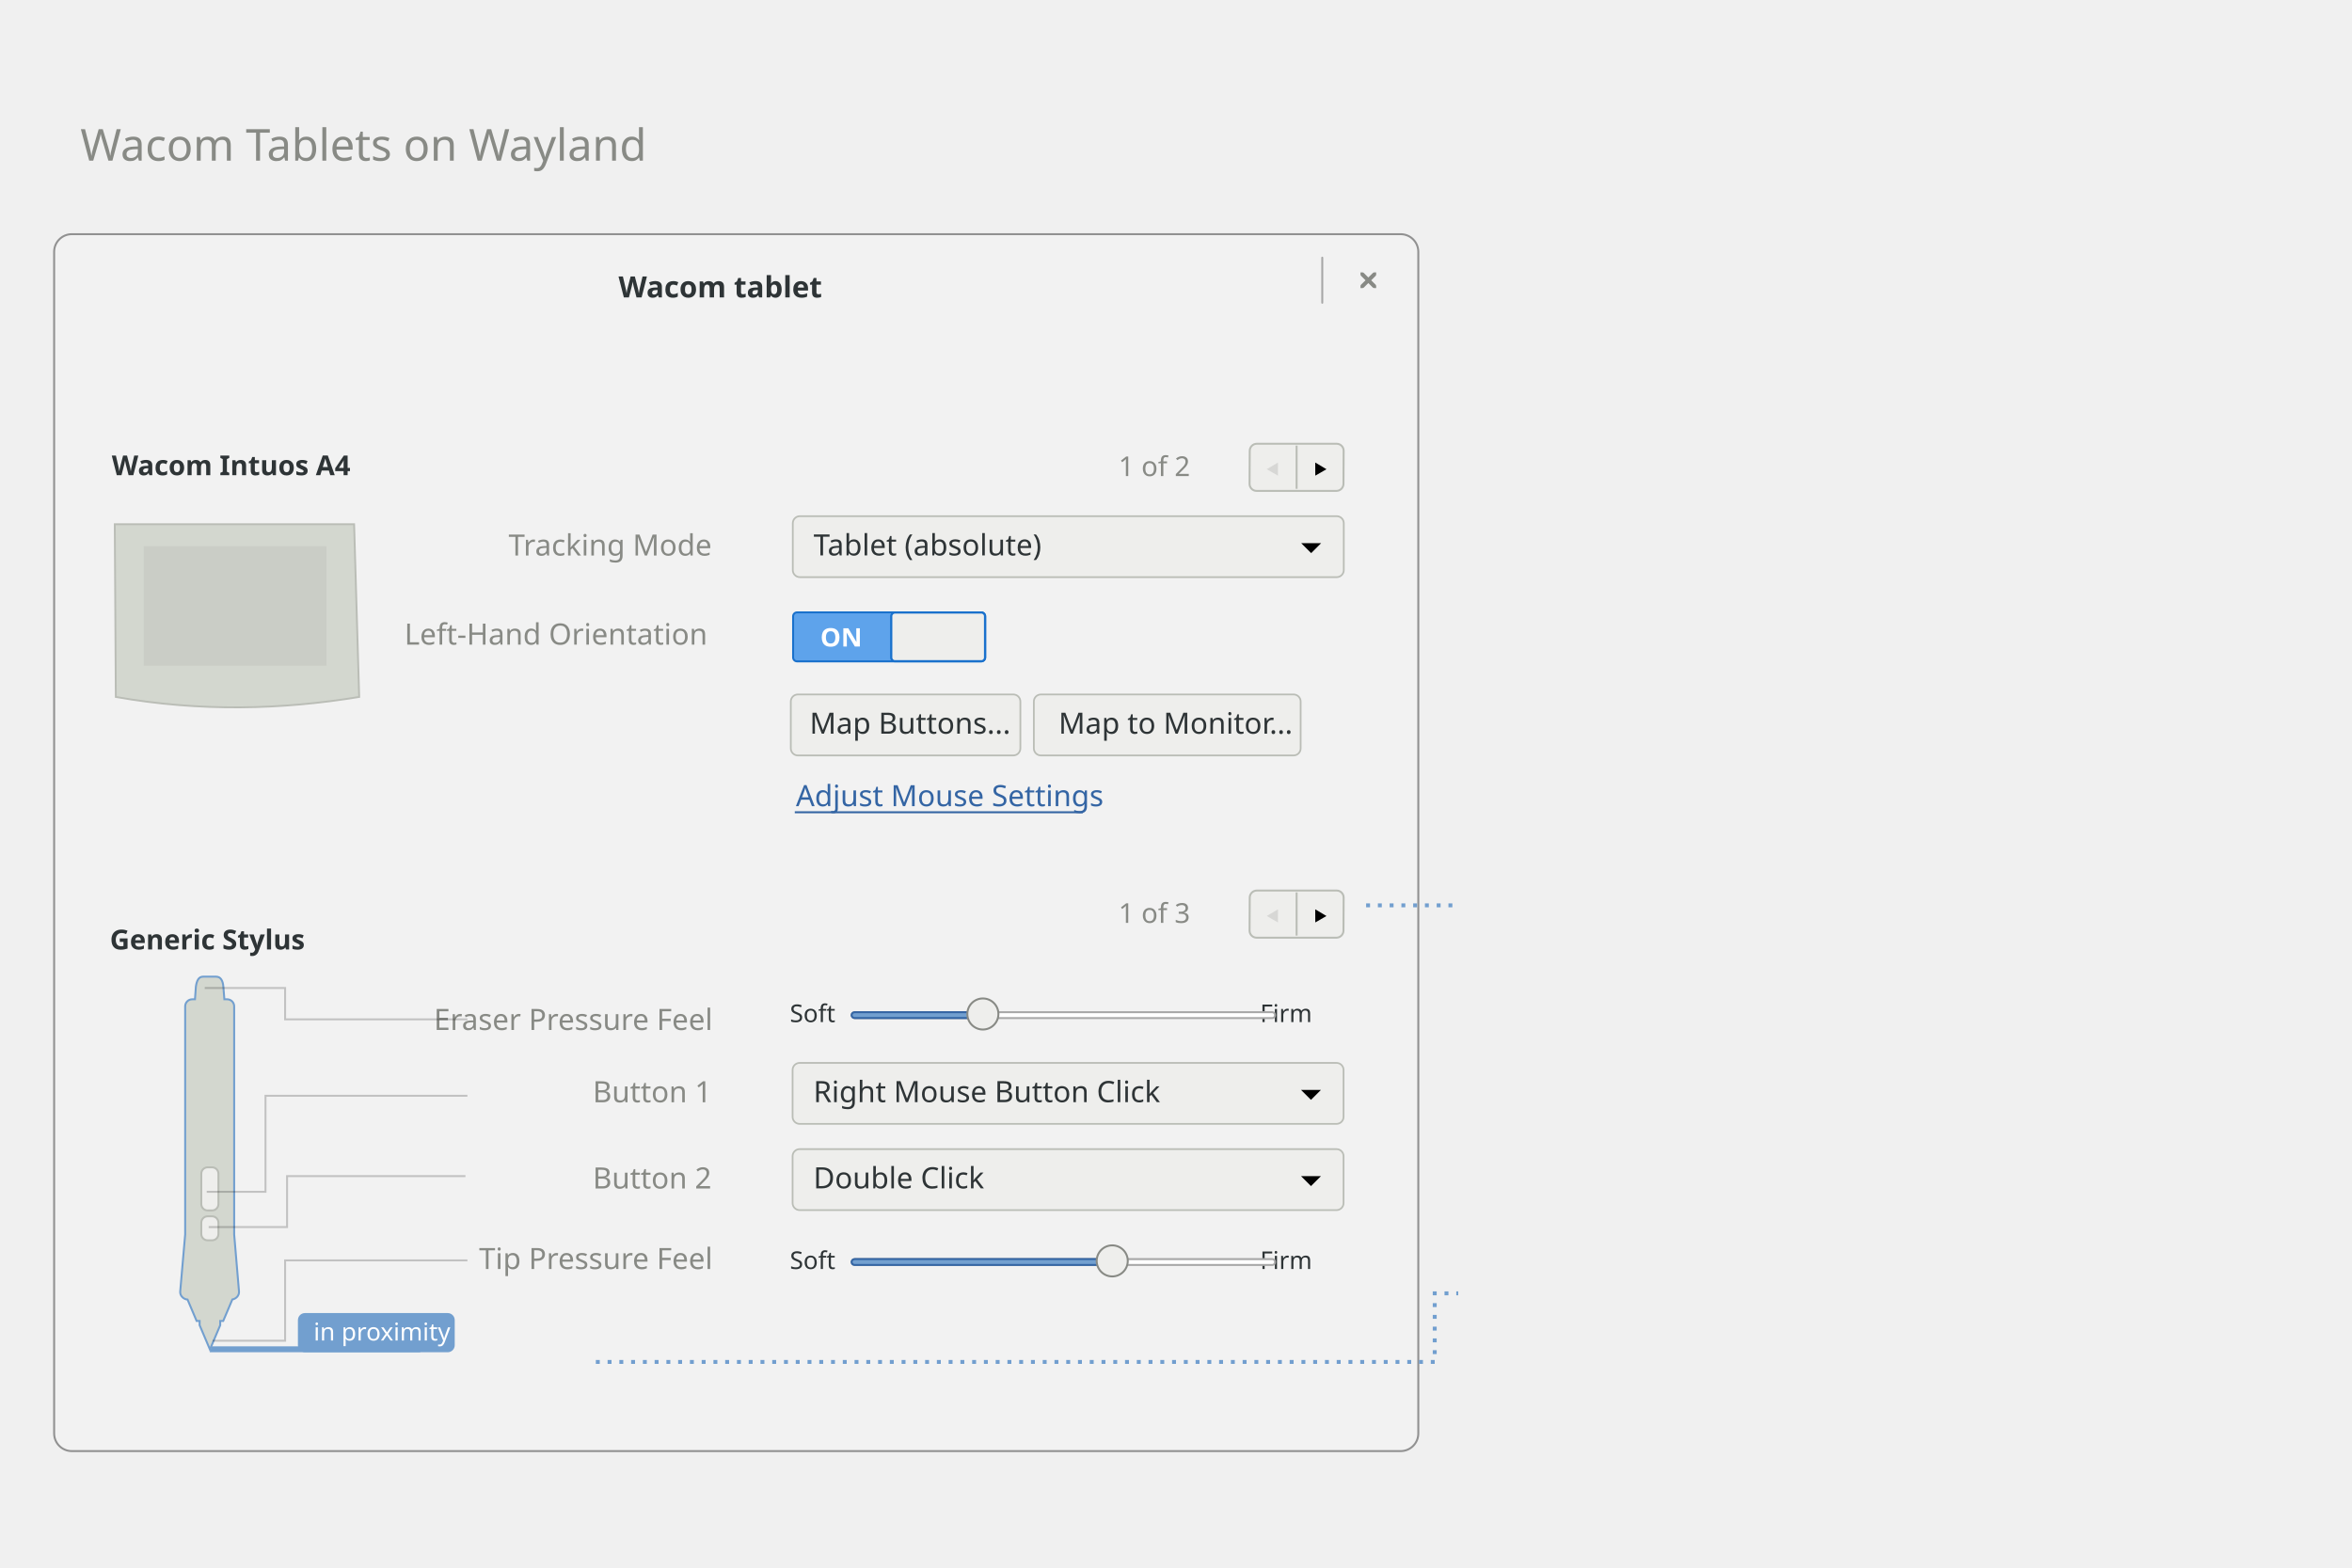
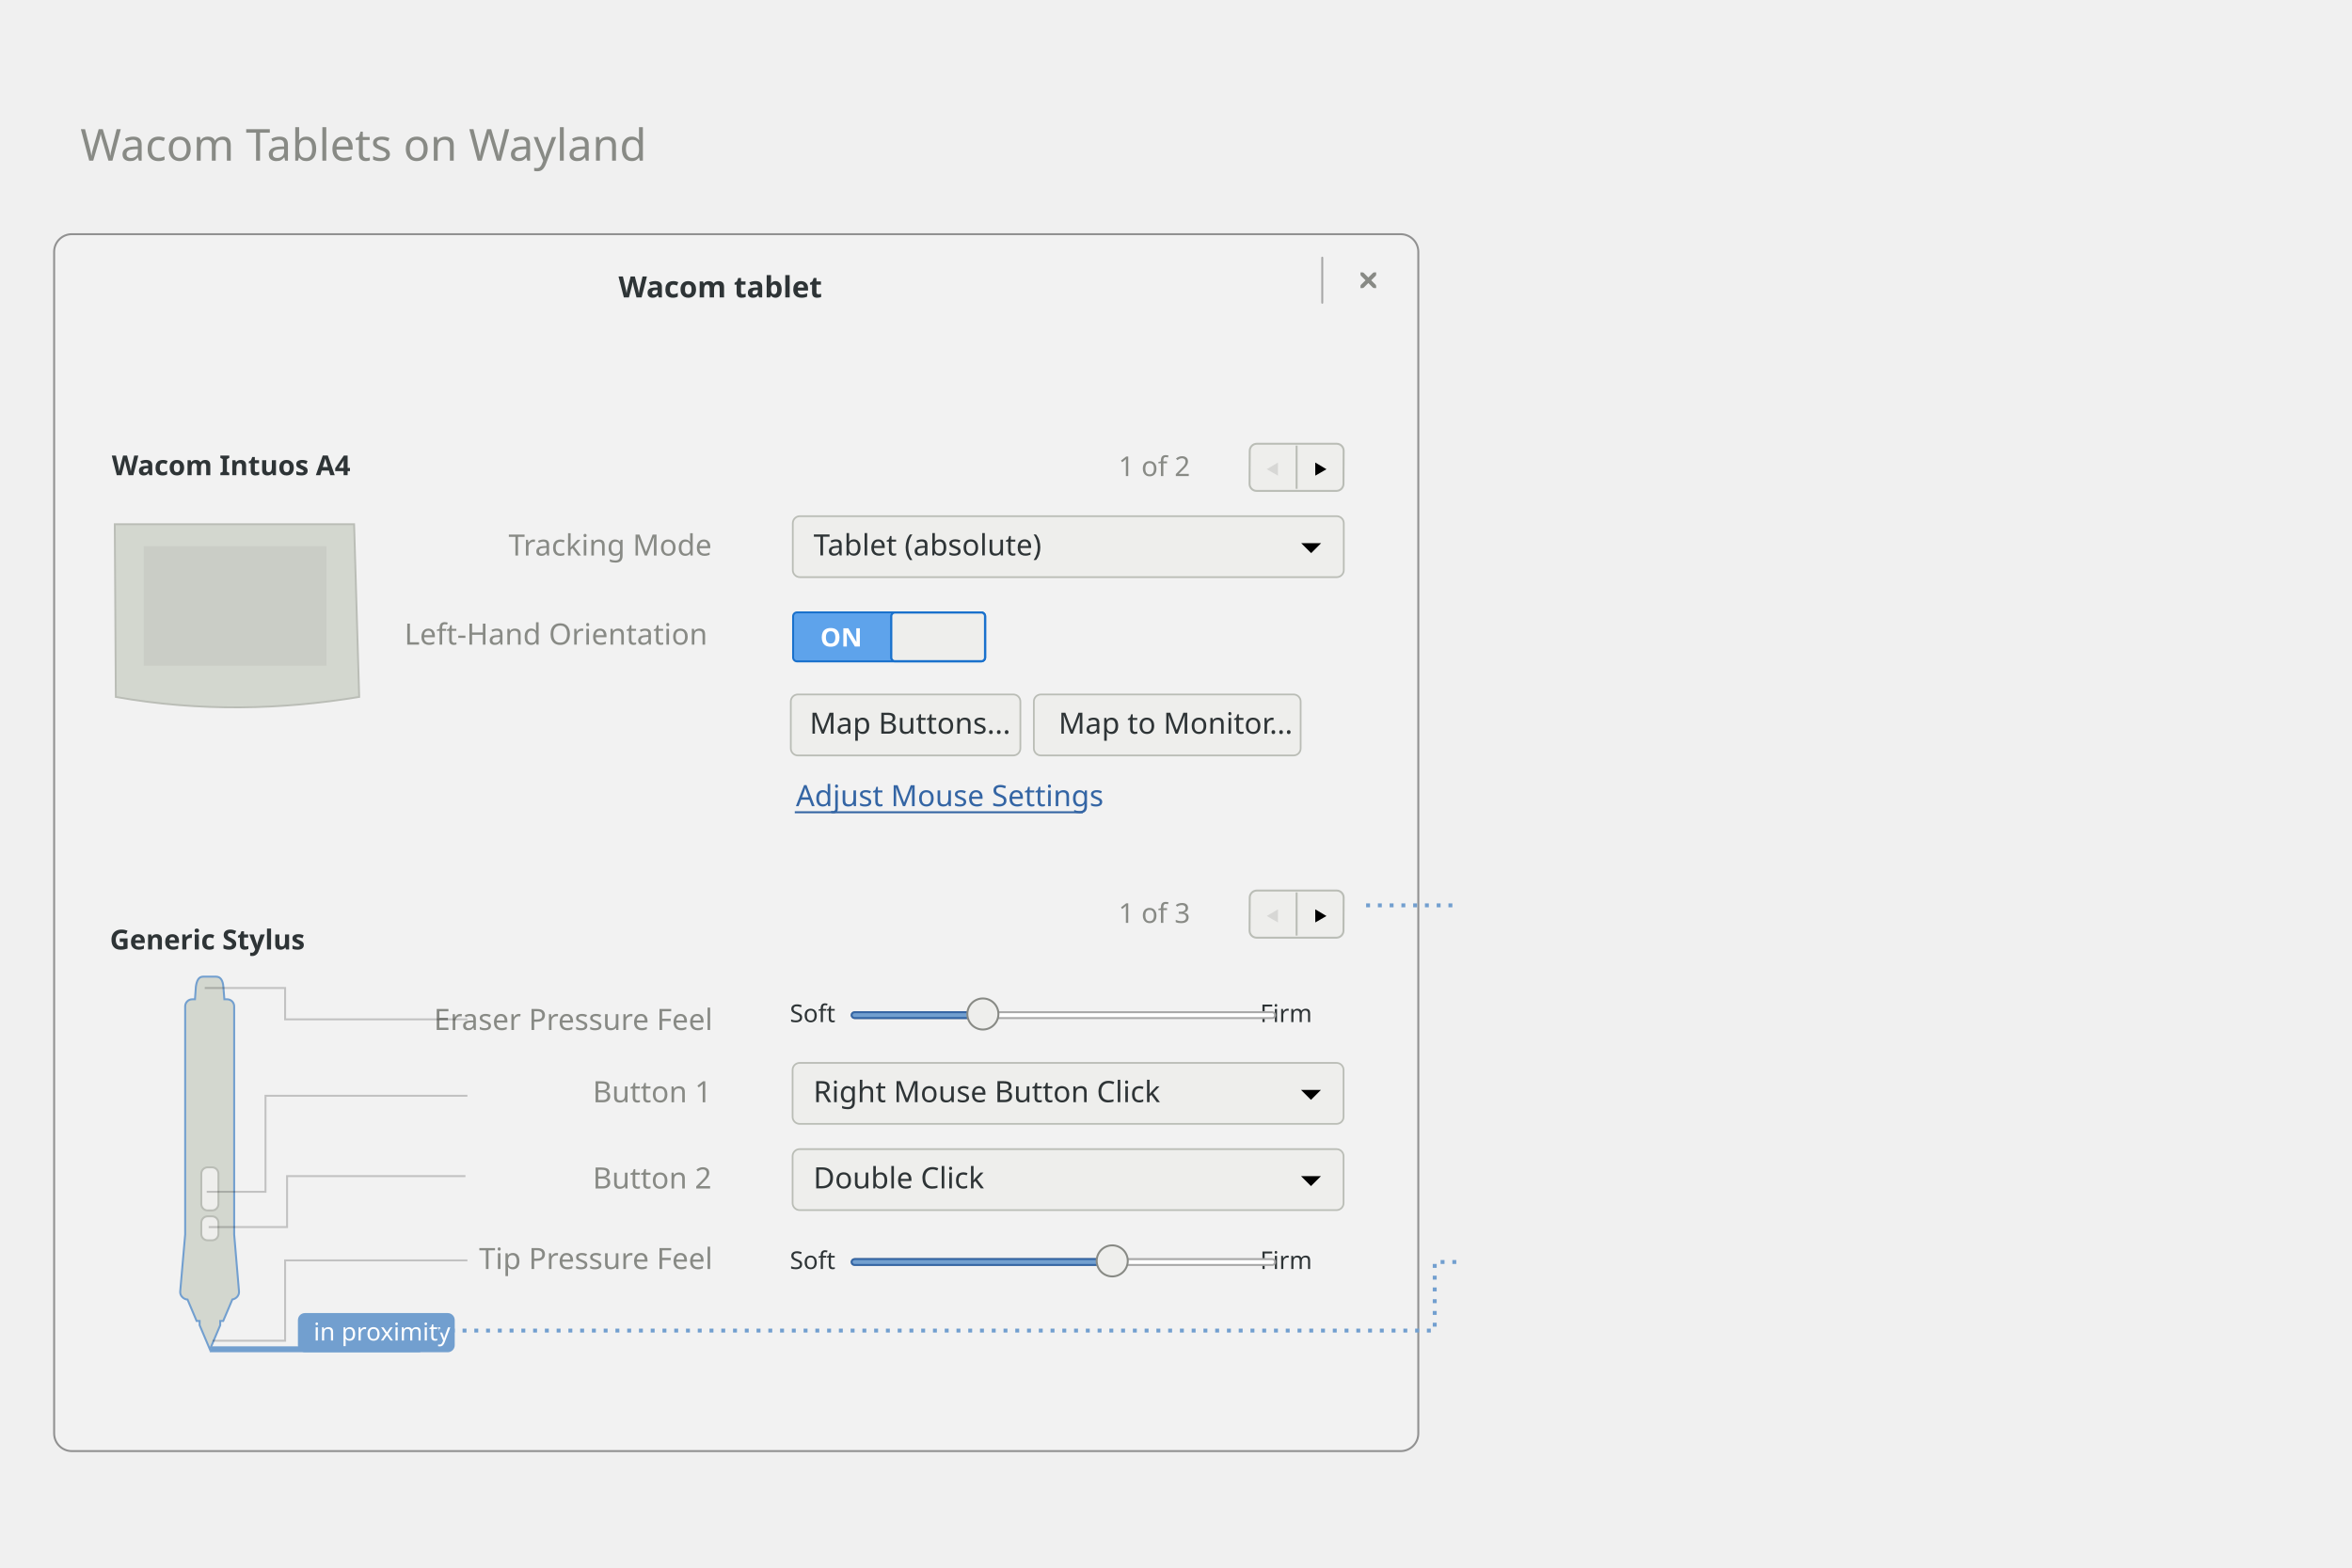
<svg xmlns="http://www.w3.org/2000/svg" width="1200" height="800" viewBox="0 0 1200 800" id="svg11544" version="1.1">
  <defs id="defs11546">
    <linearGradient id="linearGradient4563-3-6-2-7-5">
      <stop style="stop-color:#f2f2f1;stop-opacity:1" offset="0" id="stop4565-3-7-8-60-8" />
      <stop id="stop4573-2-5-96-1-3" offset="0.028" style="stop-color:#fefefe;stop-opacity:1" />
      <stop id="stop4571-4-1-0-0-8" offset="0.977" style="stop-color:#eeeeec;stop-opacity:1" />
      <stop style="stop-color:#f5f5f4;stop-opacity:1" offset="1" id="stop4567-7-50-6-2-0" />
    </linearGradient>
  </defs>
  <g id="layer1" transform="translate(0,-252.3622)">
    <rect style="display:inline;fill:#f2f2f2;fill-opacity:1;stroke:#919191;stroke-width:1;stroke-linecap:square;stroke-miterlimit:4;stroke-dasharray:none;stroke-dashoffset:0;stroke-opacity:1" id="rect18063" width="696" height="620.997" x="27.625" y="371.864" rx="9" ry="9" />
    <text id="text4283-3" y="403.972" x="377.409" style="font-style:normal;font-variant:normal;font-weight:bold;font-stretch:normal;font-size:15px;line-height:125%;font-family:Cantarell;-inkscape-font-specification:'Cantarell, Bold';text-align:center;writing-mode:lr-tb;text-anchor:middle;display:inline;fill:#2e3436;fill-opacity:1;stroke:none;enable-background:new" xml:space="preserve" transform="scale(0.9995531,1.000447)">
      <tspan y="403.972" x="377.409" id="tspan4285-0" style="font-style:normal;font-variant:normal;font-weight:bold;font-stretch:normal;font-size:15px;line-height:125%;font-family:Cantarell;-inkscape-font-specification:'Cantarell, Bold';text-align:center;writing-mode:lr-tb;text-anchor:middle">Wacom tablet</tspan>
    </text>
    <text id="text4287-4" y="494.639" x="57.061" style="font-style:normal;font-variant:normal;font-weight:bold;font-stretch:normal;font-size:14px;line-height:125%;font-family:Cantarell;-inkscape-font-specification:'Cantarell Bold';text-align:start;writing-mode:lr-tb;text-anchor:start;display:inline;fill:#2e3436;fill-opacity:1;stroke:none;enable-background:new" xml:space="preserve" transform="scale(0.9995531,1.000447)">
      <tspan y="494.639" x="57.061" id="tspan4289-5">Wacom Intuos A4</tspan>
    </text>
    <text id="text4309-0" y="535.62" x="382.823" style="font-style:normal;font-variant:normal;font-weight:normal;font-stretch:normal;font-size:15px;line-height:125%;font-family:Cantarell;-inkscape-font-specification:'Cantarell, Normal';text-align:end;writing-mode:lr-tb;text-anchor:end;display:inline;fill:#888a85;fill-opacity:1;stroke:none;enable-background:new" xml:space="preserve" transform="scale(0.9995531,1.000447)">
      <tspan y="535.62" x="382.823" id="tspan4311-2">Tracking Mode</tspan>
    </text>
    <rect style="display:inline;fill:#eeeeec;fill-opacity:1;stroke:#babdb6;stroke-width:0.876;stroke-miterlimit:4;stroke-dasharray:none;stroke-dashoffset:0;stroke-opacity:1" id="rect4313-3" width="281.109" height="31.124" x="404.489" y="515.766" rx="3.6" ry="3.6" />
    <text transform="scale(0.9995531,1.000447)" xml:space="preserve" style="font-style:normal;font-variant:normal;font-weight:normal;font-stretch:normal;font-size:15px;line-height:125%;font-family:Cantarell;-inkscape-font-specification:'Cantarell, Normal';text-align:start;writing-mode:lr-tb;text-anchor:start;display:inline;fill:#2e3436;fill-opacity:1;stroke:none;enable-background:new" x="415.263" y="535.55" id="text4315-4">
      <tspan id="tspan4317-1" x="415.263" y="535.55">Tablet (absolute)</tspan>
    </text>
    <path style="color:#000000;display:inline;overflow:visible;visibility:visible;fill:#000000;fill-opacity:1;fill-rule:nonzero;stroke:none;stroke-width:5;marker:none;enable-background:new" d="m 674.036,529.558 -5.071,5.071 -5.071,-5.071 z" id="path4319-2" />
    <text xml:space="preserve" style="font-style:normal;font-variant:normal;font-weight:normal;font-stretch:normal;font-size:15px;line-height:125%;font-family:Cantarell;-inkscape-font-specification:'Cantarell, Normal';text-align:end;letter-spacing:0px;word-spacing:0px;writing-mode:lr-tb;text-anchor:end;display:inline;fill:#888a85;fill-opacity:1;stroke:none" x="380.445" y="581.308" id="text4413-8">
      <tspan id="tspan4415-9" x="380.445" y="581.308">Left-Hand Orientation</tspan>
    </text>
    <g style="display:inline" id="g41057-0-3" transform="translate(747.442,422.1513)">
      <rect style="display:inline;fill:#eeeeec;fill-opacity:1;stroke:#babdb6;stroke-width:0.876;stroke-miterlimit:4;stroke-dasharray:none;stroke-dashoffset:0;stroke-opacity:1;enable-background:new" id="rect40698-0-4-1" width="136.124" height="31.124" x="-219.969" y="184.594" rx="3.6" ry="3.6" />
      <text transform="scale(0.9995531,1.000447)" xml:space="preserve" style="font-style:normal;font-variant:normal;font-weight:normal;font-stretch:normal;font-size:15px;line-height:125%;font-family:Cantarell;-inkscape-font-specification:'Cantarell, Normal';text-align:start;writing-mode:lr-tb;text-anchor:start;display:inline;fill:#2e3436;fill-opacity:1;stroke:none;enable-background:new" x="-207.457" y="204.527" id="text40700-0-2-8">
        <tspan id="tspan40702-6-8-4" x="-207.457" y="204.527">Map to Monitor…</tspan>
      </text>
    </g>
    <g id="g12709" style="display:inline" transform="matrix(-1,0,0,1,165.6293,204.1513)">
      <rect ry="3.6" rx="3.6" y="274.66" x="-521.288" height="24.062" width="47.916" id="rect12711" style="display:inline;fill:#eeeeec;fill-opacity:1;stroke:#babdb6;stroke-width:1;stroke-miterlimit:4;stroke-dasharray:none;stroke-dashoffset:0;stroke-opacity:1" transform="matrix(1,0,0.00496646,0.9999877,0,0)" />
      <path style="fill:none;stroke:#babdb6;stroke-width:1px;stroke-linecap:butt;stroke-linejoin:miter;stroke-opacity:1" d="m -495.906,275.594 0,22.062" id="path12713" />
      <path style="fill:#000000;fill-opacity:1;stroke:none" d="m -505.441,290.935 -5.696,-3.289 5.732,-3.4 -0.035,6.689 z" id="path12715" />
      <path id="path12717" d="m -486.371,290.935 5.696,-3.289 -5.732,-3.4 0.035,6.689 z" style="opacity:0.1;fill:#000000;fill-opacity:1;stroke:none" />
    </g>
    <text xml:space="preserve" style="font-style:normal;font-variant:normal;font-weight:normal;font-stretch:normal;font-size:14px;line-height:125%;font-family:Cantarell;-inkscape-font-specification:Cantarell;text-align:end;letter-spacing:0px;word-spacing:0px;writing-mode:lr-tb;text-anchor:end;display:inline;fill:#888a85;fill-opacity:1;stroke:none" x="625.445" y="495.308" id="text12719">
      <tspan id="tspan12721" x="625.445" y="495.308">1 of 2</tspan>
    </text>
    <g style="display:inline" id="g4291-0" transform="matrix(0.6375552,0,0,0.637259,491.8175,448.3547)">
      <g id="g4293-5" transform="matrix(1.15376,0,0,1.15376,90.46758,-20.06222)" style="display:inline">
        <path id="path4295-6" d="m -667.406,114.683 0.717,119.864 c 58.683,10.39 114.987,8.874 168.805,0 L -501.406,114.683 Z" style="fill:#d3d7cf;fill-opacity:1;stroke:#babdb6;stroke-width:1.285px;stroke-linecap:butt;stroke-linejoin:miter;stroke-opacity:1" />
        <rect y="129.881" x="-647.318" height="82.952" width="126.798" id="rect4297-6" style="color:#000000;display:inline;overflow:visible;visibility:visible;opacity:0.362;fill:#babdb6;fill-opacity:1;fill-rule:nonzero;stroke:none;stroke-width:6.083;stroke-linecap:butt;stroke-linejoin:miter;stroke-miterlimit:4;stroke-dasharray:none;stroke-dashoffset:0;stroke-opacity:1;marker:none;enable-background:new" />
      </g>
    </g>
    <text id="text12723" y="736.532" x="56.086" style="font-style:normal;font-variant:normal;font-weight:bold;font-stretch:normal;font-size:14px;line-height:125%;font-family:Cantarell;-inkscape-font-specification:'Cantarell Bold';text-align:start;writing-mode:lr-tb;text-anchor:start;display:inline;fill:#2e3436;fill-opacity:1;stroke:none;enable-background:new" xml:space="preserve" transform="scale(0.9995531,1.000447)">
      <tspan y="736.532" x="56.086" id="tspan12725">Generic Stylus</tspan>
    </text>
    <text id="text12749" y="814.497" x="382.732" style="font-style:normal;font-variant:normal;font-weight:normal;font-stretch:normal;font-size:15px;line-height:125%;font-family:Cantarell;-inkscape-font-specification:'Cantarell, Normal';text-align:end;writing-mode:lr-tb;text-anchor:end;display:inline;fill:#888a85;fill-opacity:1;stroke:none;enable-background:new" xml:space="preserve" transform="scale(0.9995531,1.000447)">
      <tspan y="814.497" x="382.732" id="tspan12751">Button 1</tspan>
    </text>
    <rect style="display:inline;fill:#eeeeec;fill-opacity:1;stroke:#babdb6;stroke-width:0.876;stroke-miterlimit:4;stroke-dasharray:none;stroke-dashoffset:0;stroke-opacity:1" id="rect12753" width="281.109" height="31.124" x="404.382" y="794.766" rx="3.6" ry="3.6" />
    <text transform="scale(0.9995531,1.000447)" xml:space="preserve" style="font-style:normal;font-variant:normal;font-weight:normal;font-stretch:normal;font-size:15px;line-height:125%;font-family:Cantarell;-inkscape-font-specification:'Cantarell, Normal';text-align:start;writing-mode:lr-tb;text-anchor:start;display:inline;fill:#2e3436;fill-opacity:1;stroke:none;enable-background:new" x="415.172" y="814.427" id="text12755">
      <tspan id="tspan12757" x="415.172" y="814.427">Right Mouse Button Click</tspan>
    </text>
    <path style="color:#000000;display:inline;overflow:visible;visibility:visible;fill:#000000;fill-opacity:1;fill-rule:nonzero;stroke:none;stroke-width:5;marker:none;enable-background:new" d="m 673.945,808.558 -5.071,5.071 -5.071,-5.071 z" id="path12759" />
    <text transform="scale(0.9995531,1.000447)" xml:space="preserve" style="font-style:normal;font-variant:normal;font-weight:normal;font-stretch:normal;font-size:15px;line-height:125%;font-family:Cantarell;-inkscape-font-specification:'Cantarell, Normal';text-align:end;writing-mode:lr-tb;text-anchor:end;display:inline;fill:#888a85;fill-opacity:1;stroke:none;enable-background:new" x="382.732" y="858.478" id="text12761">
      <tspan id="tspan12763" x="382.732" y="858.478">Button 2</tspan>
    </text>
    <rect ry="3.6" rx="3.6" y="838.766" x="404.382" height="31.124" width="281.109" id="rect12765" style="display:inline;fill:#eeeeec;fill-opacity:1;stroke:#babdb6;stroke-width:0.876;stroke-miterlimit:4;stroke-dasharray:none;stroke-dashoffset:0;stroke-opacity:1" />
    <text id="text12767" y="858.408" x="415.172" style="font-style:normal;font-variant:normal;font-weight:normal;font-stretch:normal;font-size:15px;line-height:125%;font-family:Cantarell;-inkscape-font-specification:'Cantarell, Normal';text-align:start;writing-mode:lr-tb;text-anchor:start;display:inline;fill:#2e3436;fill-opacity:1;stroke:none;enable-background:new" xml:space="preserve" transform="scale(0.9995531,1.000447)">
      <tspan y="858.408" x="415.172" id="tspan12769">Double Click</tspan>
    </text>
    <path id="path12771" d="m 673.945,852.558 -5.071,5.071 -5.071,-5.071 z" style="color:#000000;display:inline;overflow:visible;visibility:visible;fill:#000000;fill-opacity:1;fill-rule:nonzero;stroke:none;stroke-width:5;marker:none;enable-background:new" />
    <g style="display:inline" transform="translate(682.351,462.1513)" id="g12795">
      <path id="path12797" transform="translate(-928.4063,-95.84375)" d="m 349.695,384.449 c -2.308,0 -3.233,2.011 -3.695,5.029 L 345.531,396 344.125,396 c -1.994,0 -3.594,1.599 -3.594,3.594 L 340.531,516 338,545.125 c -0.187,2.155 1.626,3.92 3.75,4.125 l 4.625,10.906 1.531,0 0,2.156 5.25,12.375 5.25,-12.344 0,-2.188 1.531,0 4.656,-10.969 c 1.967,-0.352 3.546,-2.022 3.406,-4.062 L 365.531,516 l 0,-116.406 c 0,-1.994 -1.599,-3.594 -3.594,-3.594 l -1.406,0 L 360,389.478 c -0.233,-2.857 -1.262,-5.029 -3.695,-5.029 z" style="color:#000000;display:inline;overflow:visible;visibility:visible;fill:#d3d7cf;fill-opacity:1;fill-rule:nonzero;stroke:#729fcf;stroke-width:1px;stroke-linecap:butt;stroke-linejoin:miter;stroke-miterlimit:4;stroke-dasharray:none;stroke-dashoffset:0;stroke-opacity:1;marker:none;enable-background:accumulate" />
      <rect style="color:#000000;display:inline;overflow:visible;visibility:visible;fill:#eeeeec;fill-opacity:1;fill-rule:nonzero;stroke:#babdb6;stroke-width:1px;stroke-linecap:butt;stroke-linejoin:miter;stroke-miterlimit:4;stroke-dasharray:none;stroke-dashoffset:0;stroke-opacity:1;marker:none;enable-background:accumulate" id="rect12799" width="8.75" height="22" x="-579.656" y="385.906" rx="3.25" ry="3.25" />
      <rect ry="3.25" rx="3.25" y="410.906" x="-579.656" height="12.25" width="8.75" id="rect12801" style="color:#000000;display:inline;overflow:visible;visibility:visible;fill:#eeeeec;fill-opacity:1;fill-rule:nonzero;stroke:#babdb6;stroke-width:1px;stroke-linecap:butt;stroke-linejoin:miter;stroke-miterlimit:4;stroke-dasharray:none;stroke-dashoffset:0;stroke-opacity:1;marker:none;enable-background:accumulate" />
    </g>
    <path id="path18065" d="m 674.625,383.845 0,23.012" style="display:inline;fill:none;stroke:#a7a7a7;stroke-width:1px;stroke-linecap:round;stroke-linejoin:miter;stroke-opacity:1" />
    <g id="g18067" transform="translate(630.1249,-130.636)" style="display:inline;fill:#888a85">
      <g style="display:inline;fill:#888a85" id="g18069" transform="translate(19,-242)">
        <path style="color:#bebebe;font-style:normal;font-variant:normal;font-weight:normal;font-stretch:normal;font-size:medium;line-height:normal;font-family:'Andale Mono';-inkscape-font-specification:'Andale Mono';text-indent:0;text-align:start;text-decoration:none;text-decoration-line:none;letter-spacing:normal;word-spacing:normal;text-transform:none;direction:ltr;block-progression:tb;writing-mode:lr-tb;text-anchor:start;display:inline;overflow:visible;visibility:visible;fill:#888a85;fill-opacity:1;fill-rule:nonzero;stroke:none;stroke-width:1.781;marker:none;enable-background:new" id="path18071" d="m 45,764 1,0 c 0.01,-1.2e-4 0.021,-4.6e-4 0.031,0 0.255,0.011 0.51,0.129 0.688,0.312 L 49,766.594 51.312,764.312 C 51.578,764.082 51.759,764.007 52,764 l 1,0 0,1 c 0,0.286 -0.034,0.551 -0.25,0.75 l -2.281,2.281 2.25,2.25 C 52.907,770.469 53,770.735 53,771 l 0,1 -1,0 c -0.265,-10e-6 -0.531,-0.093 -0.719,-0.281 L 49,769.438 46.719,771.719 C 46.531,771.907 46.265,772 46,772 l -1,0 0,-1 c -3e-6,-0.265 0.093,-0.531 0.281,-0.719 l 2.281,-2.25 L 45.281,765.75 C 45.071,765.555 44.978,765.281 45,765 l 0,-1 z" />
      </g>
    </g>
    <g id="g23096" transform="translate(-380.9375,-755.7003)">
      <rect ry="3" rx="3" y="465.564" x="1250.562" height="33" width="33" id="rect18073" style="color:#000000;display:inline;overflow:visible;visibility:visible;fill:#eaeaea;fill-opacity:1;fill-rule:nonzero;stroke:#919191;stroke-width:1;stroke-linecap:butt;stroke-linejoin:miter;stroke-miterlimit:4;stroke-dasharray:none;stroke-dashoffset:0;stroke-opacity:1;marker:none;enable-background:accumulate" />
      <rect y="477.064" x="1262.062" height="2" width="10" id="rect18101" style="color:#bebebe;display:inline;overflow:visible;visibility:visible;fill:#2e3436;fill-opacity:1;stroke:none;stroke-width:1;marker:none" />
      <rect y="481.064" x="1262.062" height="2" width="10" id="rect18103" style="color:#bebebe;display:inline;overflow:visible;visibility:visible;fill:#2e3436;fill-opacity:1;stroke:none;stroke-width:1;marker:none" />
      <rect y="485.064" x="1262.062" height="2" width="10" id="rect18105" style="color:#bebebe;display:inline;overflow:visible;visibility:visible;fill:#2e3436;fill-opacity:1;stroke:none;stroke-width:1;marker:none" />
    </g>
    <g id="g23312">
      <rect ry="3.6" rx="3.6" y="606.745" x="403.473" height="31.124" width="117.124" id="rect23173" style="display:inline;fill:#eeeeec;fill-opacity:1;stroke:#babdb6;stroke-width:0.876;stroke-miterlimit:4;stroke-dasharray:none;stroke-dashoffset:0;stroke-opacity:1;enable-background:new" />
      <text id="text23175" y="626.49" x="413.263" style="font-style:normal;font-variant:normal;font-weight:normal;font-stretch:normal;font-size:15px;line-height:125%;font-family:Cantarell;-inkscape-font-specification:'Cantarell, Normal';text-align:start;writing-mode:lr-tb;text-anchor:start;display:inline;fill:#2e3436;fill-opacity:1;stroke:none;enable-background:new" xml:space="preserve" transform="scale(0.9995531,1.000447)">
        <tspan y="626.49" x="413.263" id="tspan23177">Map Buttons...</tspan>
      </text>
    </g>
    <text id="text23303" y="663.473" x="406.259" style="font-style:normal;font-variant:normal;font-weight:normal;font-stretch:normal;font-size:15px;line-height:125%;font-family:Cantarell;-inkscape-font-specification:'Cantarell, Normal';text-align:start;writing-mode:lr-tb;text-anchor:start;display:inline;fill:#3465a4;fill-opacity:1;stroke:none;enable-background:new;" xml:space="preserve" transform="scale(0.9995531,1.000447)">
      <tspan y="663.473" x="406.259" id="tspan23305">Adjust Mouse Settings</tspan>
    </text>
    <g transform="matrix(-1,0,0,1,165.6293,432.1513)" style="display:inline" id="g23179">
      <rect transform="matrix(1,0,0.00496646,0.9999877,0,0)" style="display:inline;fill:#eeeeec;fill-opacity:1;stroke:#babdb6;stroke-width:1;stroke-miterlimit:4;stroke-dasharray:none;stroke-dashoffset:0;stroke-opacity:1" id="rect23181" width="47.916" height="24.062" x="-521.288" y="274.66" rx="3.6" ry="3.6" />
      <path id="path23183" d="m -495.906,275.594 0,22.062" style="fill:none;stroke:#babdb6;stroke-width:1px;stroke-linecap:butt;stroke-linejoin:miter;stroke-opacity:1" />
      <path id="path23185" d="m -505.441,290.935 -5.696,-3.289 5.732,-3.4 -0.035,6.689 z" style="fill:#000000;fill-opacity:1;stroke:none" />
      <path style="opacity:0.1;fill:#000000;fill-opacity:1;stroke:none" d="m -486.371,290.935 5.696,-3.289 -5.732,-3.4 0.035,6.689 z" id="path23187" />
    </g>
    <text id="text23189" y="723.308" x="625.445" style="font-style:normal;font-variant:normal;font-weight:normal;font-stretch:normal;font-size:14px;line-height:125%;font-family:Cantarell;-inkscape-font-specification:Cantarell;text-align:end;letter-spacing:0px;word-spacing:0px;writing-mode:lr-tb;text-anchor:end;display:inline;fill:#888a85;fill-opacity:1;stroke:none" xml:space="preserve">
      <tspan y="723.308" x="625.445" id="tspan23191">1 of 3</tspan>
    </text>
    <flowRoot xml:space="preserve" id="flowRoot23212" style="color:#000000;font-style:normal;font-variant:normal;font-weight:normal;font-stretch:normal;font-size:16px;line-height:125%;font-family:Cantarell;-inkscape-font-specification:Cantarell;text-indent:0;text-align:start;text-decoration:none;text-decoration-line:none;letter-spacing:0px;word-spacing:0px;text-transform:none;direction:ltr;block-progression:tb;writing-mode:lr-tb;baseline-shift:baseline;text-anchor:start;display:inline;overflow:visible;visibility:visible;fill:#000000;fill-opacity:1;fill-rule:nonzero;stroke:none;stroke-width:1;stroke-linecap:butt;stroke-linejoin:miter;stroke-opacity:1;marker:none;marker-start:none;marker-mid:none;marker-end:none;enable-background:accumulate" transform="translate(0,330.3622)">
      <flowRegion id="flowRegion23214">
        <rect id="rect23216" width="428" height="282" x="749" y="376" />
      </flowRegion>
      <flowPara id="flowPara23218">Only a stylus that's detected gets added to the list. Stylii are decoupled from the tablet, a single stylus can work on multiple tablets.</flowPara>
      <flowPara id="flowPara23220" />
      <flowPara id="flowPara23222">If a new stylus gets detected by proxmity of any tablet, its page gets focused/visible. If an existing stylus (that isn't selected on the page) gets into proximity of any tablet, a page is not changed.</flowPara>
      <flowPara id="flowPara23224" />
      <flowPara id="flowPara23226">Active styluses (those in proximity of any tablet) show an "in proximity" badge</flowPara>
    </flowRoot>
    <g id="g23234" transform="translate(102,462.0607)">
      <rect ry="3.6" rx="3.6" y="460.362" x="50" height="20" width="80" id="rect23228" style="color:#000000;clip-rule:nonzero;display:inline;overflow:visible;visibility:visible;opacity:1;isolation:auto;mix-blend-mode:normal;color-interpolation:sRGB;color-interpolation-filters:linearRGB;solid-color:#000000;solid-opacity:1;fill:#729fcf;fill-opacity:1;fill-rule:nonzero;stroke:none;stroke-width:1;stroke-linecap:butt;stroke-linejoin:miter;stroke-miterlimit:4;stroke-dasharray:none;stroke-dashoffset:0;stroke-opacity:1;marker:none;marker-start:none;marker-mid:none;marker-end:none;paint-order:normal;color-rendering:auto;image-rendering:auto;shape-rendering:auto;text-rendering:auto;enable-background:accumulate" />
      <text id="text23230" y="474.362" x="58" style="color:#000000;font-style:normal;font-variant:normal;font-weight:normal;font-stretch:normal;font-size:12.5px;line-height:125%;font-family:Cantarell;-inkscape-font-specification:'Cantarell, Normal';text-indent:0;text-align:start;text-decoration:none;text-decoration-line:none;letter-spacing:0px;word-spacing:0px;text-transform:none;direction:ltr;block-progression:tb;writing-mode:lr-tb;baseline-shift:baseline;text-anchor:start;display:inline;overflow:visible;visibility:visible;fill:#ffffff;fill-opacity:1;fill-rule:nonzero;stroke:none;stroke-width:1;stroke-linecap:butt;stroke-linejoin:miter;stroke-opacity:1;marker:none;marker-start:none;marker-mid:none;marker-end:none;enable-background:accumulate" xml:space="preserve">
        <tspan y="474.362" x="58" id="tspan23232">in proximity</tspan>
      </text>
    </g>
    <path style="color:#000000;clip-rule:nonzero;display:inline;overflow:visible;visibility:visible;opacity:1;isolation:auto;mix-blend-mode:normal;color-interpolation:sRGB;color-interpolation-filters:linearRGB;solid-color:#000000;solid-opacity:1;fill:#729fcf;fill-opacity:1;fill-rule:nonzero;stroke:none;stroke-width:1;stroke-linecap:butt;stroke-linejoin:miter;stroke-miterlimit:4;stroke-dasharray:none;stroke-dashoffset:0;stroke-opacity:1;marker:none;marker-start:none;marker-mid:none;marker-end:none;paint-order:normal;color-rendering:auto;image-rendering:auto;shape-rendering:auto;text-rendering:auto;enable-background:accumulate" d="m 106.95,942.403 107.48,0 0,-3.005 -106.42,0 z" id="path23239" />
-     <path style="color:#000000;clip-rule:nonzero;display:inline;overflow:visible;visibility:visible;opacity:1;isolation:auto;mix-blend-mode:normal;color-interpolation:sRGB;color-interpolation-filters:linearRGB;solid-color:#000000;solid-opacity:1;fill:none;fill-opacity:1;fill-rule:nonzero;stroke:#729fcf;stroke-width:2;stroke-linecap:butt;stroke-linejoin:miter;stroke-miterlimit:4;stroke-dasharray:2, 4;stroke-dashoffset:0;stroke-opacity:1;marker:none;marker-start:none;marker-mid:none;marker-end:none;paint-order:normal;color-rendering:auto;image-rendering:auto;shape-rendering:auto;text-rendering:auto;enable-background:accumulate" d="m 304,947.362 428,0 0,-35 12,0" id="path23241" />
+     <path style="color:#000000;clip-rule:nonzero;display:inline;overflow:visible;visibility:visible;opacity:1;isolation:auto;mix-blend-mode:normal;color-interpolation:sRGB;color-interpolation-filters:linearRGB;solid-color:#000000;solid-opacity:1;fill:none;fill-opacity:1;fill-rule:nonzero;stroke:#729fcf;stroke-width:2;stroke-linecap:butt;stroke-linejoin:miter;stroke-miterlimit:4;stroke-dasharray:2, 4;stroke-dashoffset:0;stroke-opacity:1;marker:none;marker-start:none;marker-mid:none;marker-end:none;paint-order:normal;color-rendering:auto;image-rendering:auto;shape-rendering:auto;text-rendering:auto;enable-background:accumulate" d="m 224,931.362 508,0 0,-35 12,0" id="path23241" />
    <path id="path23243" d="m 697,714.362 47,0" style="color:#000000;clip-rule:nonzero;display:inline;overflow:visible;visibility:visible;opacity:1;isolation:auto;mix-blend-mode:normal;color-interpolation:sRGB;color-interpolation-filters:linearRGB;solid-color:#000000;solid-opacity:1;fill:none;fill-opacity:1;fill-rule:nonzero;stroke:#729fcf;stroke-width:2;stroke-linecap:butt;stroke-linejoin:miter;stroke-miterlimit:4;stroke-dasharray:2, 4;stroke-dashoffset:0;stroke-opacity:1;marker:none;marker-start:none;marker-mid:none;marker-end:none;paint-order:normal;color-rendering:auto;image-rendering:auto;shape-rendering:auto;text-rendering:auto;enable-background:accumulate" />
    <text xml:space="preserve" style="color:#000000;font-style:normal;font-variant:normal;font-weight:normal;font-stretch:normal;font-size:22.5px;line-height:125%;font-family:Cantarell;-inkscape-font-specification:'Cantarell, Normal';text-indent:0;text-align:start;text-decoration:none;text-decoration-line:none;letter-spacing:0px;word-spacing:0px;text-transform:none;direction:ltr;block-progression:tb;writing-mode:lr-tb;baseline-shift:baseline;text-anchor:start;display:inline;overflow:visible;visibility:visible;fill:#888a85;fill-opacity:1;fill-rule:nonzero;stroke:none;stroke-width:1;stroke-linecap:butt;stroke-linejoin:miter;stroke-opacity:1;marker:none;marker-start:none;marker-mid:none;marker-end:none;enable-background:accumulate" x="41" y="334.362" id="text23275">
      <tspan id="tspan23277" x="41" y="334.362">Wacom Tablets on Wayland</tspan>
    </text>
    <rect style="display:inline;fill:#5ea3eb;fill-opacity:1;stroke:#1a71cc;stroke-width:1;stroke-linecap:round;stroke-miterlimit:4;stroke-dasharray:none;stroke-opacity:1" id="rect62935" width="98" height="25" x="404.646" y="564.862" rx="2" ry="2" />
    <rect style="display:inline;fill:#eeeeec;fill-opacity:1;stroke:#1a71cc;stroke-width:1.123;stroke-linecap:round;stroke-miterlimit:4;stroke-dasharray:none;stroke-opacity:1" id="rect62937" width="47.877" height="24.877" x="454.708" y="564.924" rx="1.892" ry="1.892" />
    <text xml:space="preserve" style="font-style:normal;font-variant:normal;font-weight:bold;font-stretch:normal;font-size:13.148px;line-height:125%;font-family:Cantarell;-inkscape-font-specification:'Cantarell Bold';letter-spacing:0px;word-spacing:0px;display:inline;fill:#ffffff;fill-opacity:1;stroke:none" x="413.776" y="588.907" id="text62949" transform="scale(1.011398,0.9887308)">
      <tspan id="tspan62951" x="413.776" y="588.907">ON</tspan>
    </text>
    <path style="color:#000000;clip-rule:nonzero;display:inline;overflow:visible;visibility:visible;opacity:1;isolation:auto;mix-blend-mode:normal;color-interpolation:sRGB;color-interpolation-filters:linearRGB;solid-color:#000000;solid-opacity:1;fill:#204a87;fill-opacity:1;fill-rule:nonzero;stroke:#3465a4;stroke-width:1;stroke-linecap:butt;stroke-linejoin:miter;stroke-miterlimit:4;stroke-dasharray:none;stroke-dashoffset:0;stroke-opacity:1;marker:none;marker-start:none;marker-mid:none;marker-end:none;paint-order:normal;color-rendering:auto;image-rendering:auto;shape-rendering:auto;text-rendering:auto;enable-background:accumulate" d="m 405.5,666.862 147,0" id="path23317" />
    <text transform="scale(0.9995531,1.000447)" xml:space="preserve" style="color:#000000;font-style:normal;font-variant:normal;font-weight:normal;font-stretch:normal;font-size:15px;line-height:125%;font-family:Cantarell;-inkscape-font-specification:'Cantarell, Normal';text-indent:0;text-align:end;text-decoration:none;text-decoration-line:none;text-decoration-style:solid;text-decoration-color:#000000;letter-spacing:normal;word-spacing:normal;text-transform:none;direction:ltr;block-progression:tb;writing-mode:lr-tb;baseline-shift:baseline;text-anchor:end;white-space:normal;clip-rule:nonzero;display:inline;overflow:visible;visibility:visible;opacity:1;isolation:auto;mix-blend-mode:normal;color-interpolation:sRGB;color-interpolation-filters:linearRGB;solid-color:#000000;solid-opacity:1;fill:#888a85;fill-opacity:1;fill-rule:nonzero;stroke:none;stroke-width:1;stroke-linecap:butt;stroke-linejoin:miter;stroke-miterlimit:4;stroke-dasharray:none;stroke-dashoffset:0;stroke-opacity:1;color-rendering:auto;image-rendering:auto;shape-rendering:auto;text-rendering:auto;enable-background:new" x="383.253" y="899.556" id="text4412-6">
      <tspan id="tspan4414-0" x="383.253" y="899.556">Tip Pressure Feel</tspan>
    </text>
    <text id="text3216-8-3" y="773.592" x="403.159" style="font-style:normal;font-variant:normal;font-weight:normal;font-stretch:normal;font-size:12.5px;line-height:125%;font-family:Cantarell;-inkscape-font-specification:'Cantarell, Normal';text-align:start;writing-mode:lr-tb;text-anchor:start;display:inline;fill:#2e3436;fill-opacity:1;stroke:none;enable-background:new" xml:space="preserve" transform="scale(0.9995531,1.000447)">
      <tspan y="773.592" x="403.159" id="tspan3218-5-4">Soft</tspan>
    </text>
    <text transform="scale(0.9995531,1.000447)" xml:space="preserve" style="font-style:normal;font-variant:normal;font-weight:normal;font-stretch:normal;font-size:12.5px;line-height:125%;font-family:Cantarell;-inkscape-font-specification:'Cantarell, Normal';text-align:end;writing-mode:lr;text-anchor:end;display:inline;fill:#2e3436;fill-opacity:1;stroke:none;enable-background:new;" x="685.992" y="773.592" id="text3220-1-3">
      <tspan id="tspan3222-9-1" x="685.992" y="773.592">Firm</tspan>
    </text>
    <text id="text10504-2" y="777.61" x="383.253" style="color:#000000;font-style:normal;font-variant:normal;font-weight:normal;font-stretch:normal;font-size:15px;line-height:125%;font-family:Cantarell;-inkscape-font-specification:'Cantarell, Normal';text-indent:0;text-align:end;text-decoration:none;text-decoration-line:none;text-decoration-style:solid;text-decoration-color:#000000;letter-spacing:normal;word-spacing:normal;text-transform:none;direction:ltr;block-progression:tb;writing-mode:lr-tb;baseline-shift:baseline;text-anchor:end;white-space:normal;clip-rule:nonzero;display:inline;overflow:visible;visibility:visible;opacity:1;isolation:auto;mix-blend-mode:normal;color-interpolation:sRGB;color-interpolation-filters:linearRGB;solid-color:#000000;solid-opacity:1;fill:#888a85;fill-opacity:1;fill-rule:nonzero;stroke:none;stroke-width:1;stroke-linecap:butt;stroke-linejoin:miter;stroke-miterlimit:4;stroke-dasharray:none;stroke-dashoffset:0;stroke-opacity:1;color-rendering:auto;image-rendering:auto;shape-rendering:auto;text-rendering:auto;enable-background:new" xml:space="preserve" transform="scale(0.9995531,1.000447)">
      <tspan y="777.61" x="383.253" id="tspan10506-0">Eraser Pressure Feel</tspan>
    </text>
    <g transform="translate(681.8711,447.3848)" id="g10631-7" style="display:inline;opacity:0.2">
      <path transform="translate(-928.4063,-79.84375)" id="path10552-4" d="m 352,493 30,0 0,-49 103,0" style="fill:none;stroke:#000000;stroke-width:1px;stroke-linecap:butt;stroke-linejoin:miter;stroke-opacity:1" />
      <path style="fill:none;stroke:#000000;stroke-width:1px;stroke-linecap:butt;stroke-linejoin:miter;stroke-opacity:1" d="m -575.406,431.156 40,0 0,-26 91,0" id="path10554-4" />
      <path style="fill:none;stroke:#000000;stroke-width:1px;stroke-linecap:butt;stroke-linejoin:miter;stroke-opacity:1" d="m -577.406,309.156 41,0 0,16 93,0" id="path10556-8" />
      <path id="path10629-3" d="m -573.406,489.156 37,0 0,-41 93,0" style="fill:none;stroke:#000000;stroke-width:1px;stroke-linecap:butt;stroke-linejoin:miter;stroke-opacity:1" />
    </g>
    <rect style="color:#000000;display:inline;overflow:visible;visibility:visible;fill:#ffffff;fill-opacity:1;fill-rule:nonzero;stroke:#a7a7a7;stroke-width:1;stroke-linecap:butt;stroke-linejoin:miter;stroke-miterlimit:4;stroke-dasharray:none;stroke-dashoffset:0;stroke-opacity:1;marker:none;enable-background:accumulate" id="rect4880-3-6" width="216" height="3" x="434.562" y="-771.893" rx="1.427" ry="1.645" transform="scale(1,-1)" />
    <rect ry="1.594" rx="1.594" y="768.885" x="434.483" height="3" width="60.75" id="rect102075-6" style="color:#bebebe;display:inline;overflow:visible;visibility:visible;fill:#729fcf;stroke:#3465a4;stroke-width:1;stroke-linecap:butt;stroke-linejoin:miter;stroke-miterlimit:4;stroke-dasharray:none;stroke-dashoffset:0;stroke-opacity:1;marker:none;filter:url(#filter12000-4-9-2);enable-background:new" />
    <circle r="7.927" cy="769.804" cx="501.468" style="color:#000000;display:inline;overflow:visible;visibility:visible;fill:#eeeeec;fill-opacity:1;fill-rule:nonzero;stroke:#888a85;stroke-width:1;stroke-linecap:round;stroke-linejoin:round;stroke-miterlimit:4;stroke-dasharray:none;stroke-dashoffset:0;stroke-opacity:1;marker:none;enable-background:accumulate" id="path4884-8-6" />
    <text transform="scale(0.9995531,1.000447)" xml:space="preserve" style="font-style:normal;font-variant:normal;font-weight:normal;font-stretch:normal;font-size:12.5px;line-height:125%;font-family:Cantarell;-inkscape-font-specification:'Cantarell, Normal';text-align:start;writing-mode:lr-tb;text-anchor:start;display:inline;fill:#2e3436;fill-opacity:1;stroke:none;enable-background:new" x="403.159" y="899.536" id="text13556">
      <tspan id="tspan13558" x="403.159" y="899.536">Soft</tspan>
    </text>
    <text id="text13560" y="899.536" x="685.992" style="font-style:normal;font-variant:normal;font-weight:normal;font-stretch:normal;font-size:12.5px;line-height:125%;font-family:Cantarell;-inkscape-font-specification:'Cantarell, Normal';text-align:end;writing-mode:lr-tb;text-anchor:end;display:inline;fill:#2e3436;fill-opacity:1;stroke:none;enable-background:new" xml:space="preserve" transform="scale(0.9995531,1.000447)">
      <tspan y="899.536" x="685.992" id="tspan13562">Firm</tspan>
    </text>
    <rect transform="scale(1,-1)" ry="1.645" rx="1.427" y="-897.893" x="434.562" height="3" width="216" id="rect13564" style="color:#000000;display:inline;overflow:visible;visibility:visible;fill:#ffffff;fill-opacity:1;fill-rule:nonzero;stroke:#a7a7a7;stroke-width:1;stroke-linecap:butt;stroke-linejoin:miter;stroke-miterlimit:4;stroke-dasharray:none;stroke-dashoffset:0;stroke-opacity:1;marker:none;enable-background:accumulate" />
    <rect style="color:#bebebe;display:inline;overflow:visible;visibility:visible;fill:#729fcf;stroke:#3465a4;stroke-width:1;stroke-linecap:butt;stroke-linejoin:miter;stroke-miterlimit:4;stroke-dasharray:none;stroke-dashoffset:0;stroke-opacity:1;marker:none;filter:url(#filter12000-4-9-2);enable-background:new" id="rect13566" width="130.75" height="3" x="434.483" y="894.885" rx="1.594" ry="1.594" />
    <circle id="circle13568" style="color:#000000;display:inline;overflow:visible;visibility:visible;fill:#eeeeec;fill-opacity:1;fill-rule:nonzero;stroke:#888a85;stroke-width:1;stroke-linecap:round;stroke-linejoin:round;stroke-miterlimit:4;stroke-dasharray:none;stroke-dashoffset:0;stroke-opacity:1;marker:none;enable-background:accumulate" cx="567.468" cy="895.804" r="7.927" />
  </g>
</svg>
